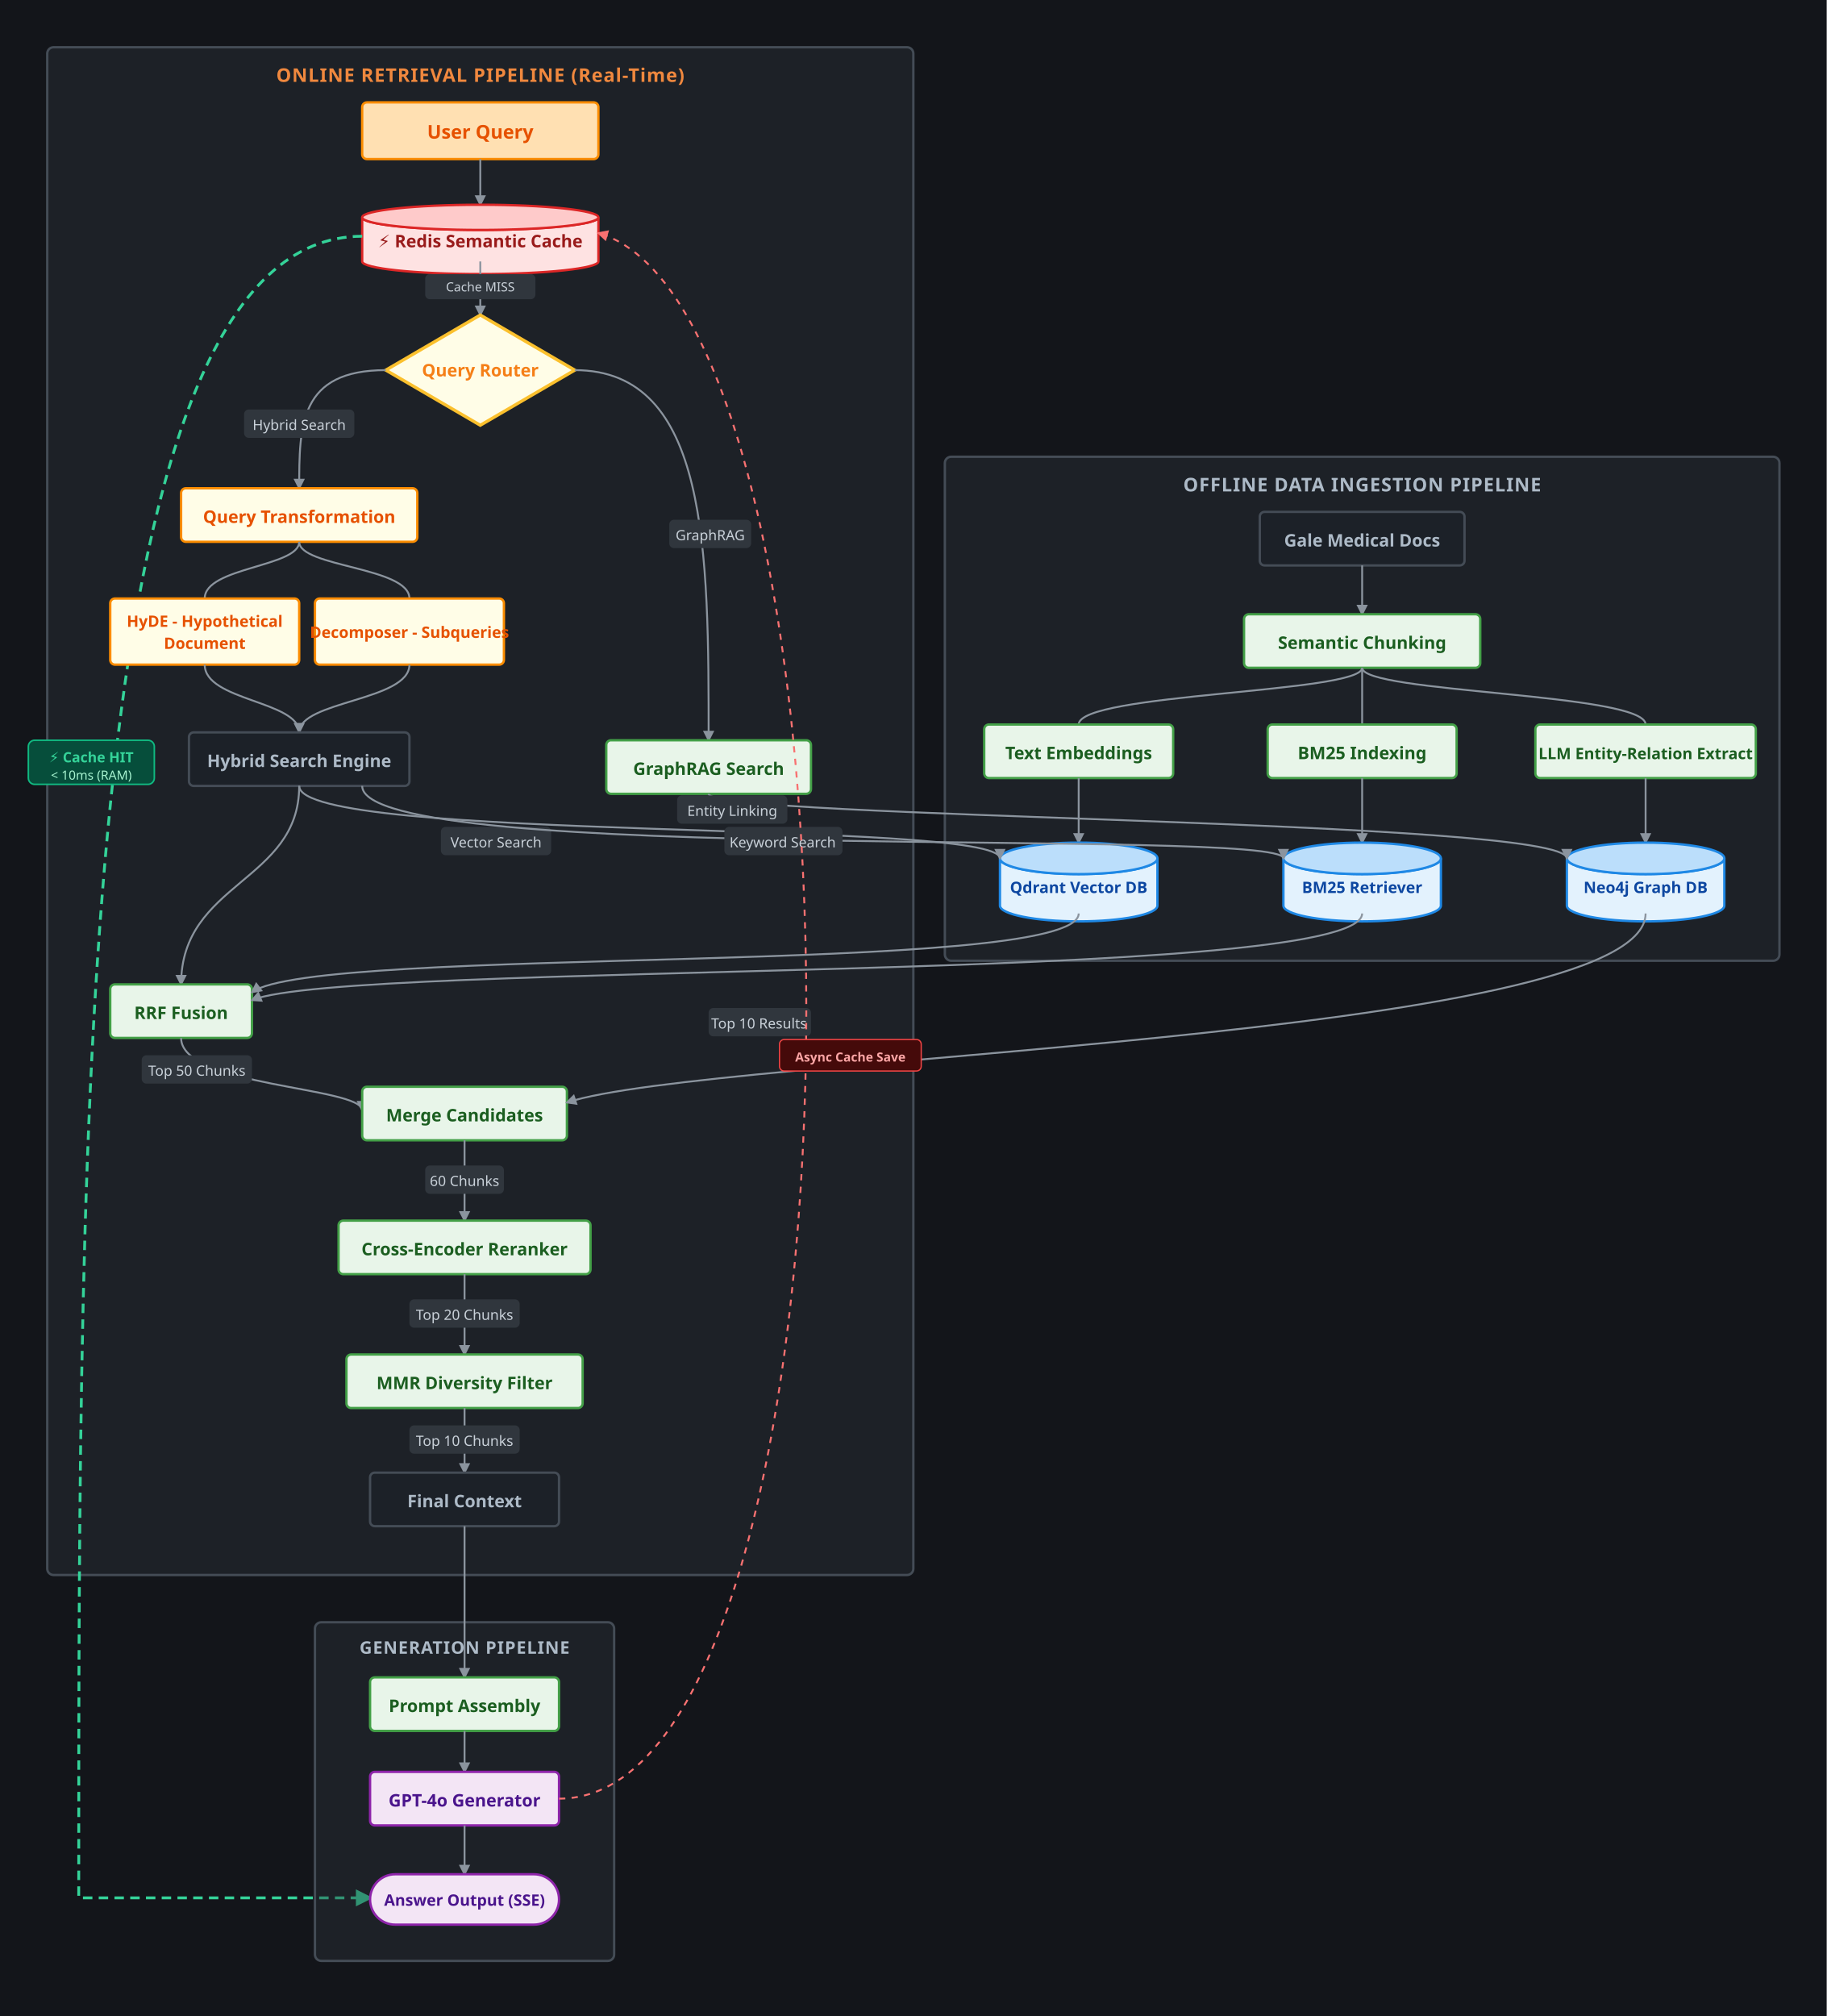
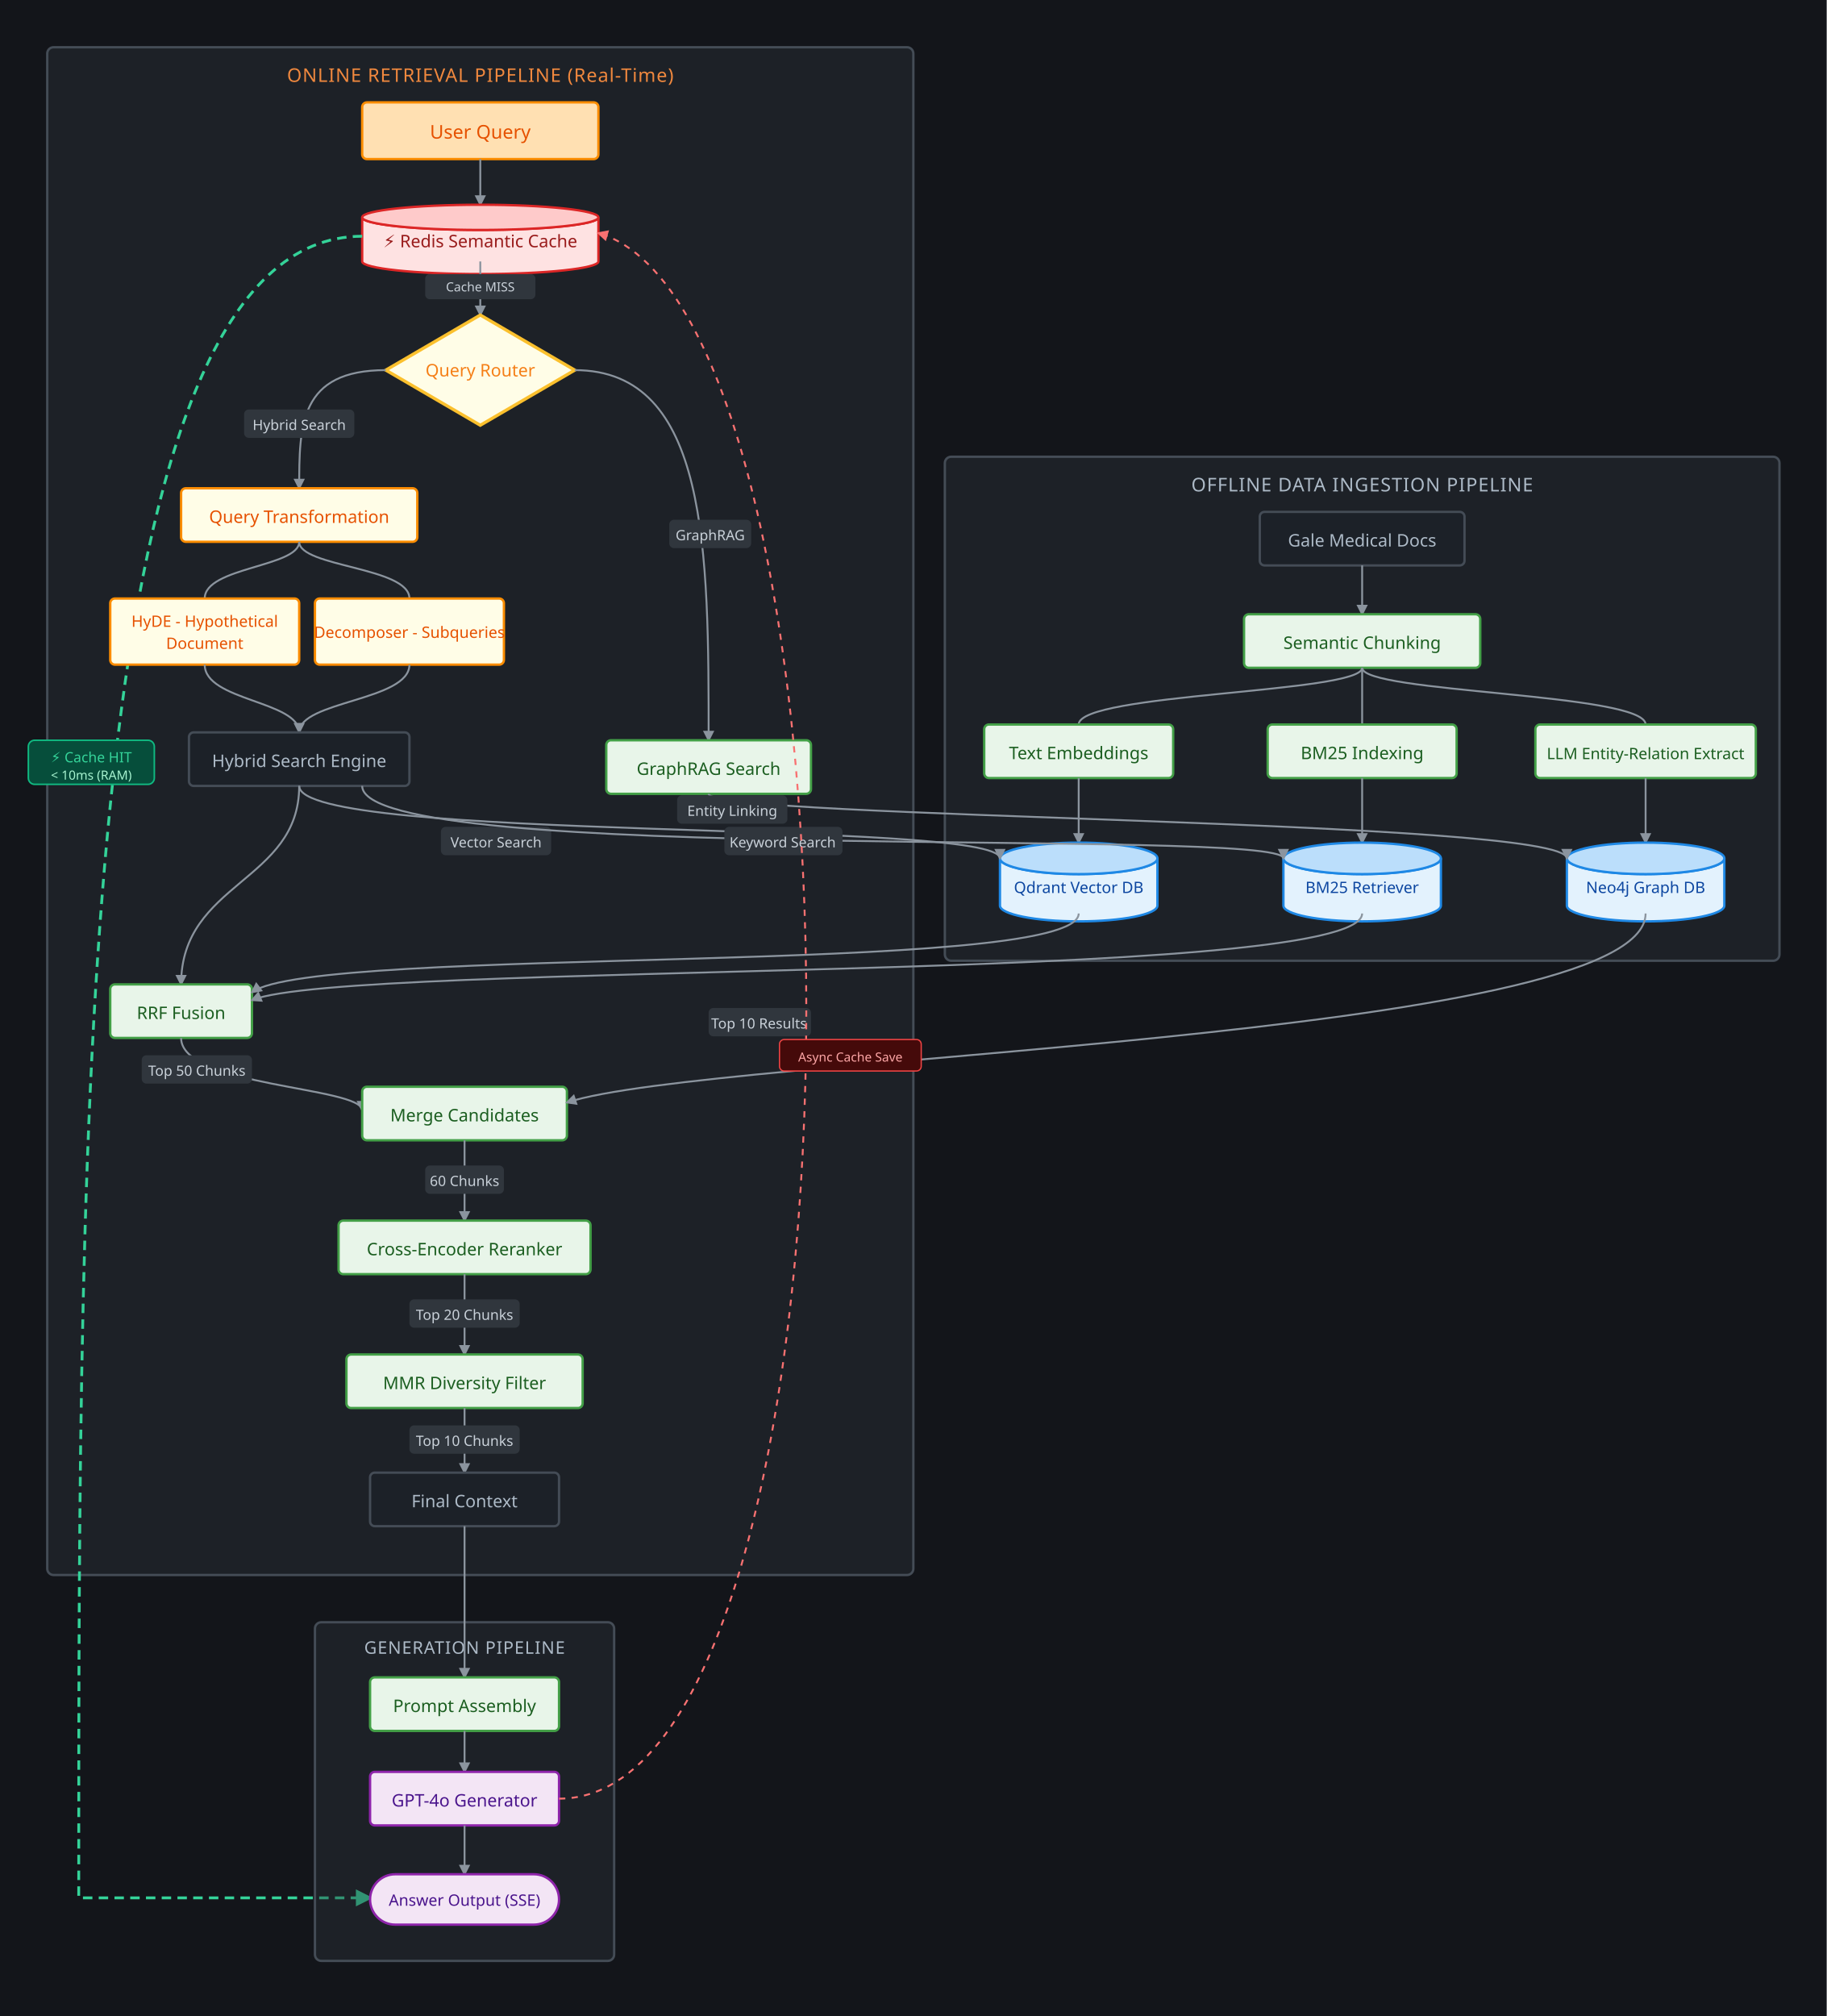
<svg xmlns="http://www.w3.org/2000/svg" viewBox="0 0 1160 1280" width="100%" height="100%" style="background:#13151a; font-family:'Trebuchet MS', 'Segoe UI', -apple-system, sans-serif;">
  <defs>
    <marker id="arrow" markerWidth="6" markerHeight="6" refX="5" refY="3" orient="auto">
      <path d="M0,0 L0,6 L6,3 z" fill="#8b949e" />
    </marker>
    <marker id="arrowGreen" markerWidth="6" markerHeight="6" refX="5" refY="3" orient="auto">
      <path d="M0,0 L0,6 L6,3 z" fill="#34d399" />
    </marker>
    <marker id="arrowRed" markerWidth="6" markerHeight="6" refX="5" refY="3" orient="auto">
      <path d="M0,0 L0,6 L6,3 z" fill="#f87171" />
    </marker>
  </defs>
  <rect width="1160" height="1280" fill="#13151a" />
  <rect x="30" y="30" width="550" height="970" rx="4" fill="#2d333b" fill-opacity="0.4" stroke="#444c56" stroke-width="1.5" />
-   <text x="305" y="52" text-anchor="middle" font-size="12" font-weight="bold" fill="#f0883e" letter-spacing="0.5">
+   <text x="305" y="52" text-anchor="middle" font-size="12" font-weight="normal" fill="#f0883e" letter-spacing="0.5">
    ONLINE RETRIEVAL PIPELINE (Real-Time)
  </text>
  <rect x="230" y="65" width="150" height="36" rx="3" fill="#ffe0b2" stroke="#fb8c00" stroke-width="1.5" />
-   <text x="305" y="88" text-anchor="middle" font-size="12" font-weight="bold" fill="#e65100">User Query</text>
+   <text x="305" y="88" text-anchor="middle" font-size="12" font-weight="normal" fill="#e65100">User Query</text>
  <path d="M 305 101 L 305 130" fill="none" stroke="#8b949e" stroke-width="1.2" marker-end="url(#arrow)" />
  <g transform="translate(230, 130)">
    <path d="M 0 8 A 75 8 0 0 0 150 8 L 150 36 A 75 8 0 0 1 0 36 Z" fill="#fee2e2" stroke="#dc2626" stroke-width="1.5" />
    <ellipse cx="75" cy="8" rx="75" ry="8" fill="#fecaca" stroke="#dc2626" stroke-width="1.5" />
-     <text x="75" y="27" text-anchor="middle" font-size="11" font-weight="bold" fill="#991b1b">⚡ Redis Semantic Cache</text>
+     <text x="75" y="27" text-anchor="middle" font-size="11" font-weight="normal" fill="#991b1b">⚡ Redis Semantic Cache</text>
  </g>
  <path d="M 230 150 C 50 150, 50 700, 50 1205 L 235 1205" fill="none" stroke="#34d399" stroke-width="1.8" stroke-dasharray="6,4" marker-end="url(#arrowGreen)" />
  <rect x="18" y="470" width="80" height="28" rx="4" fill="#064e3b" stroke="#10b981" stroke-width="1" />
-   <text x="58" y="484" text-anchor="middle" font-size="9" font-weight="bold" fill="#34d399">⚡ Cache HIT</text>
+   <text x="58" y="484" text-anchor="middle" font-size="9" font-weight="normal" fill="#34d399">⚡ Cache HIT</text>
  <text x="58" y="495" text-anchor="middle" font-size="8" fill="#a7f3d0">&lt; 10ms (RAM)</text>
  <path d="M 305 166 L 305 200" fill="none" stroke="#8b949e" stroke-width="1.2" marker-end="url(#arrow)" />
  <rect x="270" y="174" width="70" height="16" rx="3" fill="#30363d" />
  <text x="305" y="185" text-anchor="middle" font-size="8" fill="#c9d1d9">Cache MISS</text>
  <g transform="translate(305, 235)">
    <polygon points="0,-35 60,0 0,35 -60,0" fill="#fffde7" stroke="#fbc02d" stroke-width="2" />
-     <text x="0" y="4" text-anchor="middle" font-size="11" font-weight="bold" fill="#f57f17">Query Router</text>
+     <text x="0" y="4" text-anchor="middle" font-size="11" font-weight="normal" fill="#f57f17">Query Router</text>
  </g>
  <path d="M 245 235 C 190 235, 190 270, 190 310" fill="none" stroke="#8b949e" stroke-width="1.2" marker-end="url(#arrow)" />
  <rect x="155" y="260" width="70" height="18" rx="3" fill="#30363d" />
  <text x="190" y="273" text-anchor="middle" font-size="9" fill="#c9d1d9">Hybrid Search</text>
  <path d="M 365 235 C 450 235, 450 350, 450 470" fill="none" stroke="#8b949e" stroke-width="1.2" marker-end="url(#arrow)" />
  <rect x="425" y="330" width="52" height="18" rx="3" fill="#30363d" />
  <text x="451" y="343" text-anchor="middle" font-size="9" fill="#c9d1d9">GraphRAG</text>
  <rect x="115" y="310" width="150" height="34" rx="3" fill="#fffde7" stroke="#fb8c00" stroke-width="1.5" />
-   <text x="190" y="332" text-anchor="middle" font-size="11" font-weight="bold" fill="#e65100">Query Transformation</text>
+   <text x="190" y="332" text-anchor="middle" font-size="11" font-weight="normal" fill="#e65100">Query Transformation</text>
  <path d="M 190 344 C 190 360, 130 360, 130 380" fill="none" stroke="#8b949e" stroke-width="1.2" />
  <path d="M 190 344 C 190 360, 260 360, 260 380" fill="none" stroke="#8b949e" stroke-width="1.2" />
  <rect x="70" y="380" width="120" height="42" rx="3" fill="#fffde7" stroke="#fb8c00" stroke-width="1.5" />
-   <text x="130" y="398" text-anchor="middle" font-size="10" font-weight="bold" fill="#e65100">HyDE - Hypothetical</text>
-   <text x="130" y="412" text-anchor="middle" font-size="10" font-weight="bold" fill="#e65100">Document</text>
+   <text x="130" y="398" text-anchor="middle" font-size="10" font-weight="normal" fill="#e65100">HyDE - Hypothetical</text>
+   <text x="130" y="412" text-anchor="middle" font-size="10" font-weight="normal" fill="#e65100">Document</text>
  <rect x="200" y="380" width="120" height="42" rx="3" fill="#fffde7" stroke="#fb8c00" stroke-width="1.5" />
-   <text x="260" y="405" text-anchor="middle" font-size="10" font-weight="bold" fill="#e65100">Decomposer - Subqueries</text>
+   <text x="260" y="405" text-anchor="middle" font-size="10" font-weight="normal" fill="#e65100">Decomposer - Subqueries</text>
  <path d="M 130 422 C 130 445, 190 445, 190 465" fill="none" stroke="#8b949e" stroke-width="1.2" marker-end="url(#arrow)" />
  <path d="M 260 422 C 260 445, 190 445, 190 465" fill="none" stroke="#8b949e" stroke-width="1.2" />
  <rect x="120" y="465" width="140" height="34" rx="3" fill="#1c2128" stroke="#444c56" stroke-width="1.5" />
-   <text x="190" y="487" text-anchor="middle" font-size="11" font-weight="bold" fill="#adbac7">Hybrid Search Engine</text>
+   <text x="190" y="487" text-anchor="middle" font-size="11" font-weight="normal" fill="#adbac7">Hybrid Search Engine</text>
  <rect x="385" y="470" width="130" height="34" rx="3" fill="#e8f5e9" stroke="#43a047" stroke-width="1.5" />
-   <text x="450" y="492" text-anchor="middle" font-size="11" font-weight="bold" fill="#1b5e20">GraphRAG Search</text>
+   <text x="450" y="492" text-anchor="middle" font-size="11" font-weight="normal" fill="#1b5e20">GraphRAG Search</text>
  <path d="M 190 499 C 190 560, 115 560, 115 625" fill="none" stroke="#8b949e" stroke-width="1.2" marker-end="url(#arrow)" />
  <rect x="70" y="625" width="90" height="34" rx="3" fill="#e8f5e9" stroke="#43a047" stroke-width="1.5" />
-   <text x="115" y="647" text-anchor="middle" font-size="11" font-weight="bold" fill="#1b5e20">RRF Fusion</text>
+   <text x="115" y="647" text-anchor="middle" font-size="11" font-weight="normal" fill="#1b5e20">RRF Fusion</text>
  <path d="M 115 659 C 115 690, 230 690, 230 705" fill="none" stroke="#8b949e" stroke-width="1.2" marker-end="url(#arrow)" />
  <rect x="90" y="670" width="70" height="18" rx="3" fill="#30363d" />
  <text x="125" y="683" text-anchor="middle" font-size="9" fill="#c9d1d9">Top 50 Chunks</text>
  <rect x="230" y="690" width="130" height="34" rx="3" fill="#e8f5e9" stroke="#43a047" stroke-width="1.5" />
-   <text x="295" y="712" text-anchor="middle" font-size="11" font-weight="bold" fill="#1b5e20">Merge Candidates</text>
+   <text x="295" y="712" text-anchor="middle" font-size="11" font-weight="normal" fill="#1b5e20">Merge Candidates</text>
  <line x1="295" y1="724" x2="295" y2="775" stroke="#8b949e" stroke-width="1.2" marker-end="url(#arrow)" />
  <rect x="270" y="740" width="50" height="18" rx="3" fill="#30363d" />
  <text x="295" y="753" text-anchor="middle" font-size="9" fill="#c9d1d9">60 Chunks</text>
  <rect x="215" y="775" width="160" height="34" rx="3" fill="#e8f5e9" stroke="#43a047" stroke-width="1.5" />
-   <text x="295" y="797" text-anchor="middle" font-size="11" font-weight="bold" fill="#1b5e20">Cross-Encoder Reranker</text>
+   <text x="295" y="797" text-anchor="middle" font-size="11" font-weight="normal" fill="#1b5e20">Cross-Encoder Reranker</text>
  <line x1="295" y1="809" x2="295" y2="860" stroke="#8b949e" stroke-width="1.2" marker-end="url(#arrow)" />
  <rect x="260" y="825" width="70" height="18" rx="3" fill="#30363d" />
  <text x="295" y="838" text-anchor="middle" font-size="9" fill="#c9d1d9">Top 20 Chunks</text>
  <rect x="220" y="860" width="150" height="34" rx="3" fill="#e8f5e9" stroke="#43a047" stroke-width="1.5" />
-   <text x="295" y="882" text-anchor="middle" font-size="11" font-weight="bold" fill="#1b5e20">MMR Diversity Filter</text>
+   <text x="295" y="882" text-anchor="middle" font-size="11" font-weight="normal" fill="#1b5e20">MMR Diversity Filter</text>
  <line x1="295" y1="894" x2="295" y2="935" stroke="#8b949e" stroke-width="1.2" marker-end="url(#arrow)" />
  <rect x="260" y="905" width="70" height="18" rx="3" fill="#30363d" />
  <text x="295" y="918" text-anchor="middle" font-size="9" fill="#c9d1d9">Top 10 Chunks</text>
  <rect x="235" y="935" width="120" height="34" rx="3" fill="#1c2128" stroke="#444c56" stroke-width="1.5" />
-   <text x="295" y="957" text-anchor="middle" font-size="11" font-weight="bold" fill="#adbac7">Final Context</text>
+   <text x="295" y="957" text-anchor="middle" font-size="11" font-weight="normal" fill="#adbac7">Final Context</text>
  <rect x="600" y="290" width="530" height="320" rx="4" fill="#2d333b" fill-opacity="0.4" stroke="#444c56" stroke-width="1.5" />
-   <text x="865" y="312" text-anchor="middle" font-size="12" font-weight="bold" fill="#adbac7" letter-spacing="0.5">
+   <text x="865" y="312" text-anchor="middle" font-size="12" font-weight="normal" fill="#adbac7" letter-spacing="0.5">
    OFFLINE DATA INGESTION PIPELINE
  </text>
  <rect x="800" y="325" width="130" height="34" rx="3" fill="#1c2128" stroke="#444c56" stroke-width="1.5" />
-   <text x="865" y="347" text-anchor="middle" font-size="11" font-weight="bold" fill="#adbac7">Gale Medical Docs</text>
+   <text x="865" y="347" text-anchor="middle" font-size="11" font-weight="normal" fill="#adbac7">Gale Medical Docs</text>
  <line x1="865" y1="359" x2="865" y2="390" stroke="#8b949e" stroke-width="1.2" marker-end="url(#arrow)" />
  <rect x="790" y="390" width="150" height="34" rx="3" fill="#e8f5e9" stroke="#43a047" stroke-width="1.5" />
-   <text x="865" y="412" text-anchor="middle" font-size="11" font-weight="bold" fill="#1b5e20">Semantic Chunking</text>
+   <text x="865" y="412" text-anchor="middle" font-size="11" font-weight="normal" fill="#1b5e20">Semantic Chunking</text>
  <path d="M 865 424 C 865 440, 685 440, 685 460" fill="none" stroke="#8b949e" stroke-width="1.2" />
  <path d="M 865 424 L 865 460" fill="none" stroke="#8b949e" stroke-width="1.2" />
  <path d="M 865 424 C 865 440, 1045 440, 1045 460" fill="none" stroke="#8b949e" stroke-width="1.2" />
  <rect x="625" y="460" width="120" height="34" rx="3" fill="#e8f5e9" stroke="#43a047" stroke-width="1.5" />
-   <text x="685" y="482" text-anchor="middle" font-size="11" font-weight="bold" fill="#1b5e20">Text Embeddings</text>
+   <text x="685" y="482" text-anchor="middle" font-size="11" font-weight="normal" fill="#1b5e20">Text Embeddings</text>
  <rect x="805" y="460" width="120" height="34" rx="3" fill="#e8f5e9" stroke="#43a047" stroke-width="1.5" />
-   <text x="865" y="482" text-anchor="middle" font-size="11" font-weight="bold" fill="#1b5e20">BM25 Indexing</text>
+   <text x="865" y="482" text-anchor="middle" font-size="11" font-weight="normal" fill="#1b5e20">BM25 Indexing</text>
  <rect x="975" y="460" width="140" height="34" rx="3" fill="#e8f5e9" stroke="#43a047" stroke-width="1.5" />
-   <text x="1045" y="482" text-anchor="middle" font-size="10" font-weight="bold" fill="#1b5e20">LLM Entity-Relation Extract</text>
+   <text x="1045" y="482" text-anchor="middle" font-size="10" font-weight="normal" fill="#1b5e20">LLM Entity-Relation Extract</text>
  <line x1="685" y1="494" x2="685" y2="535" stroke="#8b949e" stroke-width="1.2" marker-end="url(#arrow)" />
  <line x1="865" y1="494" x2="865" y2="535" stroke="#8b949e" stroke-width="1.2" marker-end="url(#arrow)" />
  <line x1="1045" y1="494" x2="1045" y2="535" stroke="#8b949e" stroke-width="1.2" marker-end="url(#arrow)" />
  <g transform="translate(635, 535)">
    <path d="M 0 10 A 50 10 0 0 0 100 10 L 100 40 A 50 10 0 0 1 0 40 Z" fill="#e3f2fd" stroke="#1e88e5" stroke-width="1.5" />
    <ellipse cx="50" cy="10" rx="50" ry="10" fill="#bbdefb" stroke="#1e88e5" stroke-width="1.5" />
-     <text x="50" y="32" text-anchor="middle" font-size="10" font-weight="bold" fill="#0d47a1">Qdrant Vector DB</text>
+     <text x="50" y="32" text-anchor="middle" font-size="10" font-weight="normal" fill="#0d47a1">Qdrant Vector DB</text>
  </g>
  <g transform="translate(815, 535)">
    <path d="M 0 10 A 50 10 0 0 0 100 10 L 100 40 A 50 10 0 0 1 0 40 Z" fill="#e3f2fd" stroke="#1e88e5" stroke-width="1.5" />
    <ellipse cx="50" cy="10" rx="50" ry="10" fill="#bbdefb" stroke="#1e88e5" stroke-width="1.5" />
-     <text x="50" y="32" text-anchor="middle" font-size="10" font-weight="bold" fill="#0d47a1">BM25 Retriever</text>
+     <text x="50" y="32" text-anchor="middle" font-size="10" font-weight="normal" fill="#0d47a1">BM25 Retriever</text>
  </g>
  <g transform="translate(995, 535)">
    <path d="M 0 10 A 50 10 0 0 0 100 10 L 100 40 A 50 10 0 0 1 0 40 Z" fill="#e3f2fd" stroke="#1e88e5" stroke-width="1.5" />
    <ellipse cx="50" cy="10" rx="50" ry="10" fill="#bbdefb" stroke="#1e88e5" stroke-width="1.5" />
-     <text x="50" y="32" text-anchor="middle" font-size="10" font-weight="bold" fill="#0d47a1">Neo4j Graph DB</text>
+     <text x="50" y="32" text-anchor="middle" font-size="10" font-weight="normal" fill="#0d47a1">Neo4j Graph DB</text>
  </g>
  <path d="M 190 499 C 190 535, 635 520, 635 545" fill="none" stroke="#8b949e" stroke-width="1.2" marker-end="url(#arrow)" />
  <rect x="280" y="525" width="70" height="18" rx="3" fill="#30363d" />
  <text x="315" y="538" text-anchor="middle" font-size="9" fill="#c9d1d9">Vector Search</text>
  <path d="M 230 499 C 230 550, 815 525, 815 545" fill="none" stroke="#8b949e" stroke-width="1.2" marker-end="url(#arrow)" />
  <rect x="460" y="525" width="75" height="18" rx="3" fill="#30363d" />
  <text x="497" y="538" text-anchor="middle" font-size="9" fill="#c9d1d9">Keyword Search</text>
  <path d="M 450 504 C 450 520, 995 520, 995 545" fill="none" stroke="#8b949e" stroke-width="1.2" marker-end="url(#arrow)" />
  <rect x="430" y="505" width="70" height="18" rx="3" fill="#30363d" />
  <text x="465" y="518" text-anchor="middle" font-size="9" fill="#c9d1d9">Entity Linking</text>
  <path d="M 685 580 C 685 620, 200 600, 160 630" fill="none" stroke="#8b949e" stroke-width="1.2" marker-end="url(#arrow)" />
  <path d="M 865 580 C 865 625, 220 610, 160 635" fill="none" stroke="#8b949e" stroke-width="1.2" marker-end="url(#arrow)" />
  <path d="M 1045 580 C 1045 660, 450 670, 360 700" fill="none" stroke="#8b949e" stroke-width="1.2" marker-end="url(#arrow)" />
  <rect x="450" y="640" width="65" height="18" rx="3" fill="#30363d" />
  <text x="482" y="653" text-anchor="middle" font-size="9" fill="#c9d1d9">Top 10 Results</text>
  <rect x="200" y="1030" width="190" height="215" rx="4" fill="#2d333b" fill-opacity="0.4" stroke="#444c56" stroke-width="1.5" />
-   <text x="295" y="1050" text-anchor="middle" font-size="11" font-weight="bold" fill="#adbac7" letter-spacing="0.5">
+   <text x="295" y="1050" text-anchor="middle" font-size="11" font-weight="normal" fill="#adbac7" letter-spacing="0.5">
    GENERATION PIPELINE
  </text>
  <line x1="295" y1="969" x2="295" y2="1065" stroke="#8b949e" stroke-width="1.2" marker-end="url(#arrow)" />
  <rect x="235" y="1065" width="120" height="34" rx="3" fill="#e8f5e9" stroke="#43a047" stroke-width="1.5" />
-   <text x="295" y="1087" text-anchor="middle" font-size="11" font-weight="bold" fill="#1b5e20">Prompt Assembly</text>
+   <text x="295" y="1087" text-anchor="middle" font-size="11" font-weight="normal" fill="#1b5e20">Prompt Assembly</text>
  <line x1="295" y1="1099" x2="295" y2="1125" stroke="#8b949e" stroke-width="1.2" marker-end="url(#arrow)" />
  <rect x="235" y="1125" width="120" height="34" rx="3" fill="#f3e5f5" stroke="#8e24aa" stroke-width="1.5" />
-   <text x="295" y="1147" text-anchor="middle" font-size="11" font-weight="bold" fill="#4a148c">GPT-4o Generator</text>
+   <text x="295" y="1147" text-anchor="middle" font-size="11" font-weight="normal" fill="#4a148c">GPT-4o Generator</text>
  <path d="M 355 1142 C 560 1142, 560 200, 380 148" fill="none" stroke="#f87171" stroke-width="1.2" stroke-dasharray="4,4" marker-end="url(#arrowRed)" />
  <rect x="495" y="660" width="90" height="20" rx="3" fill="#450a0a" stroke="#ef4444" stroke-width="0.8" />
-   <text x="540" y="674" text-anchor="middle" font-size="8" font-weight="bold" fill="#fca5a5">Async Cache Save</text>
+   <text x="540" y="674" text-anchor="middle" font-size="8" font-weight="normal" fill="#fca5a5">Async Cache Save</text>
  <line x1="295" y1="1159" x2="295" y2="1190" stroke="#8b949e" stroke-width="1.2" marker-end="url(#arrow)" />
  <rect x="235" y="1190" width="120" height="32" rx="16" fill="#f3e5f5" stroke="#8e24aa" stroke-width="1.5" />
-   <text x="295" y="1210" text-anchor="middle" font-size="10" font-weight="bold" fill="#4a148c">Answer Output (SSE)</text>
+   <text x="295" y="1210" text-anchor="middle" font-size="10" font-weight="normal" fill="#4a148c">Answer Output (SSE)</text>
</svg>
